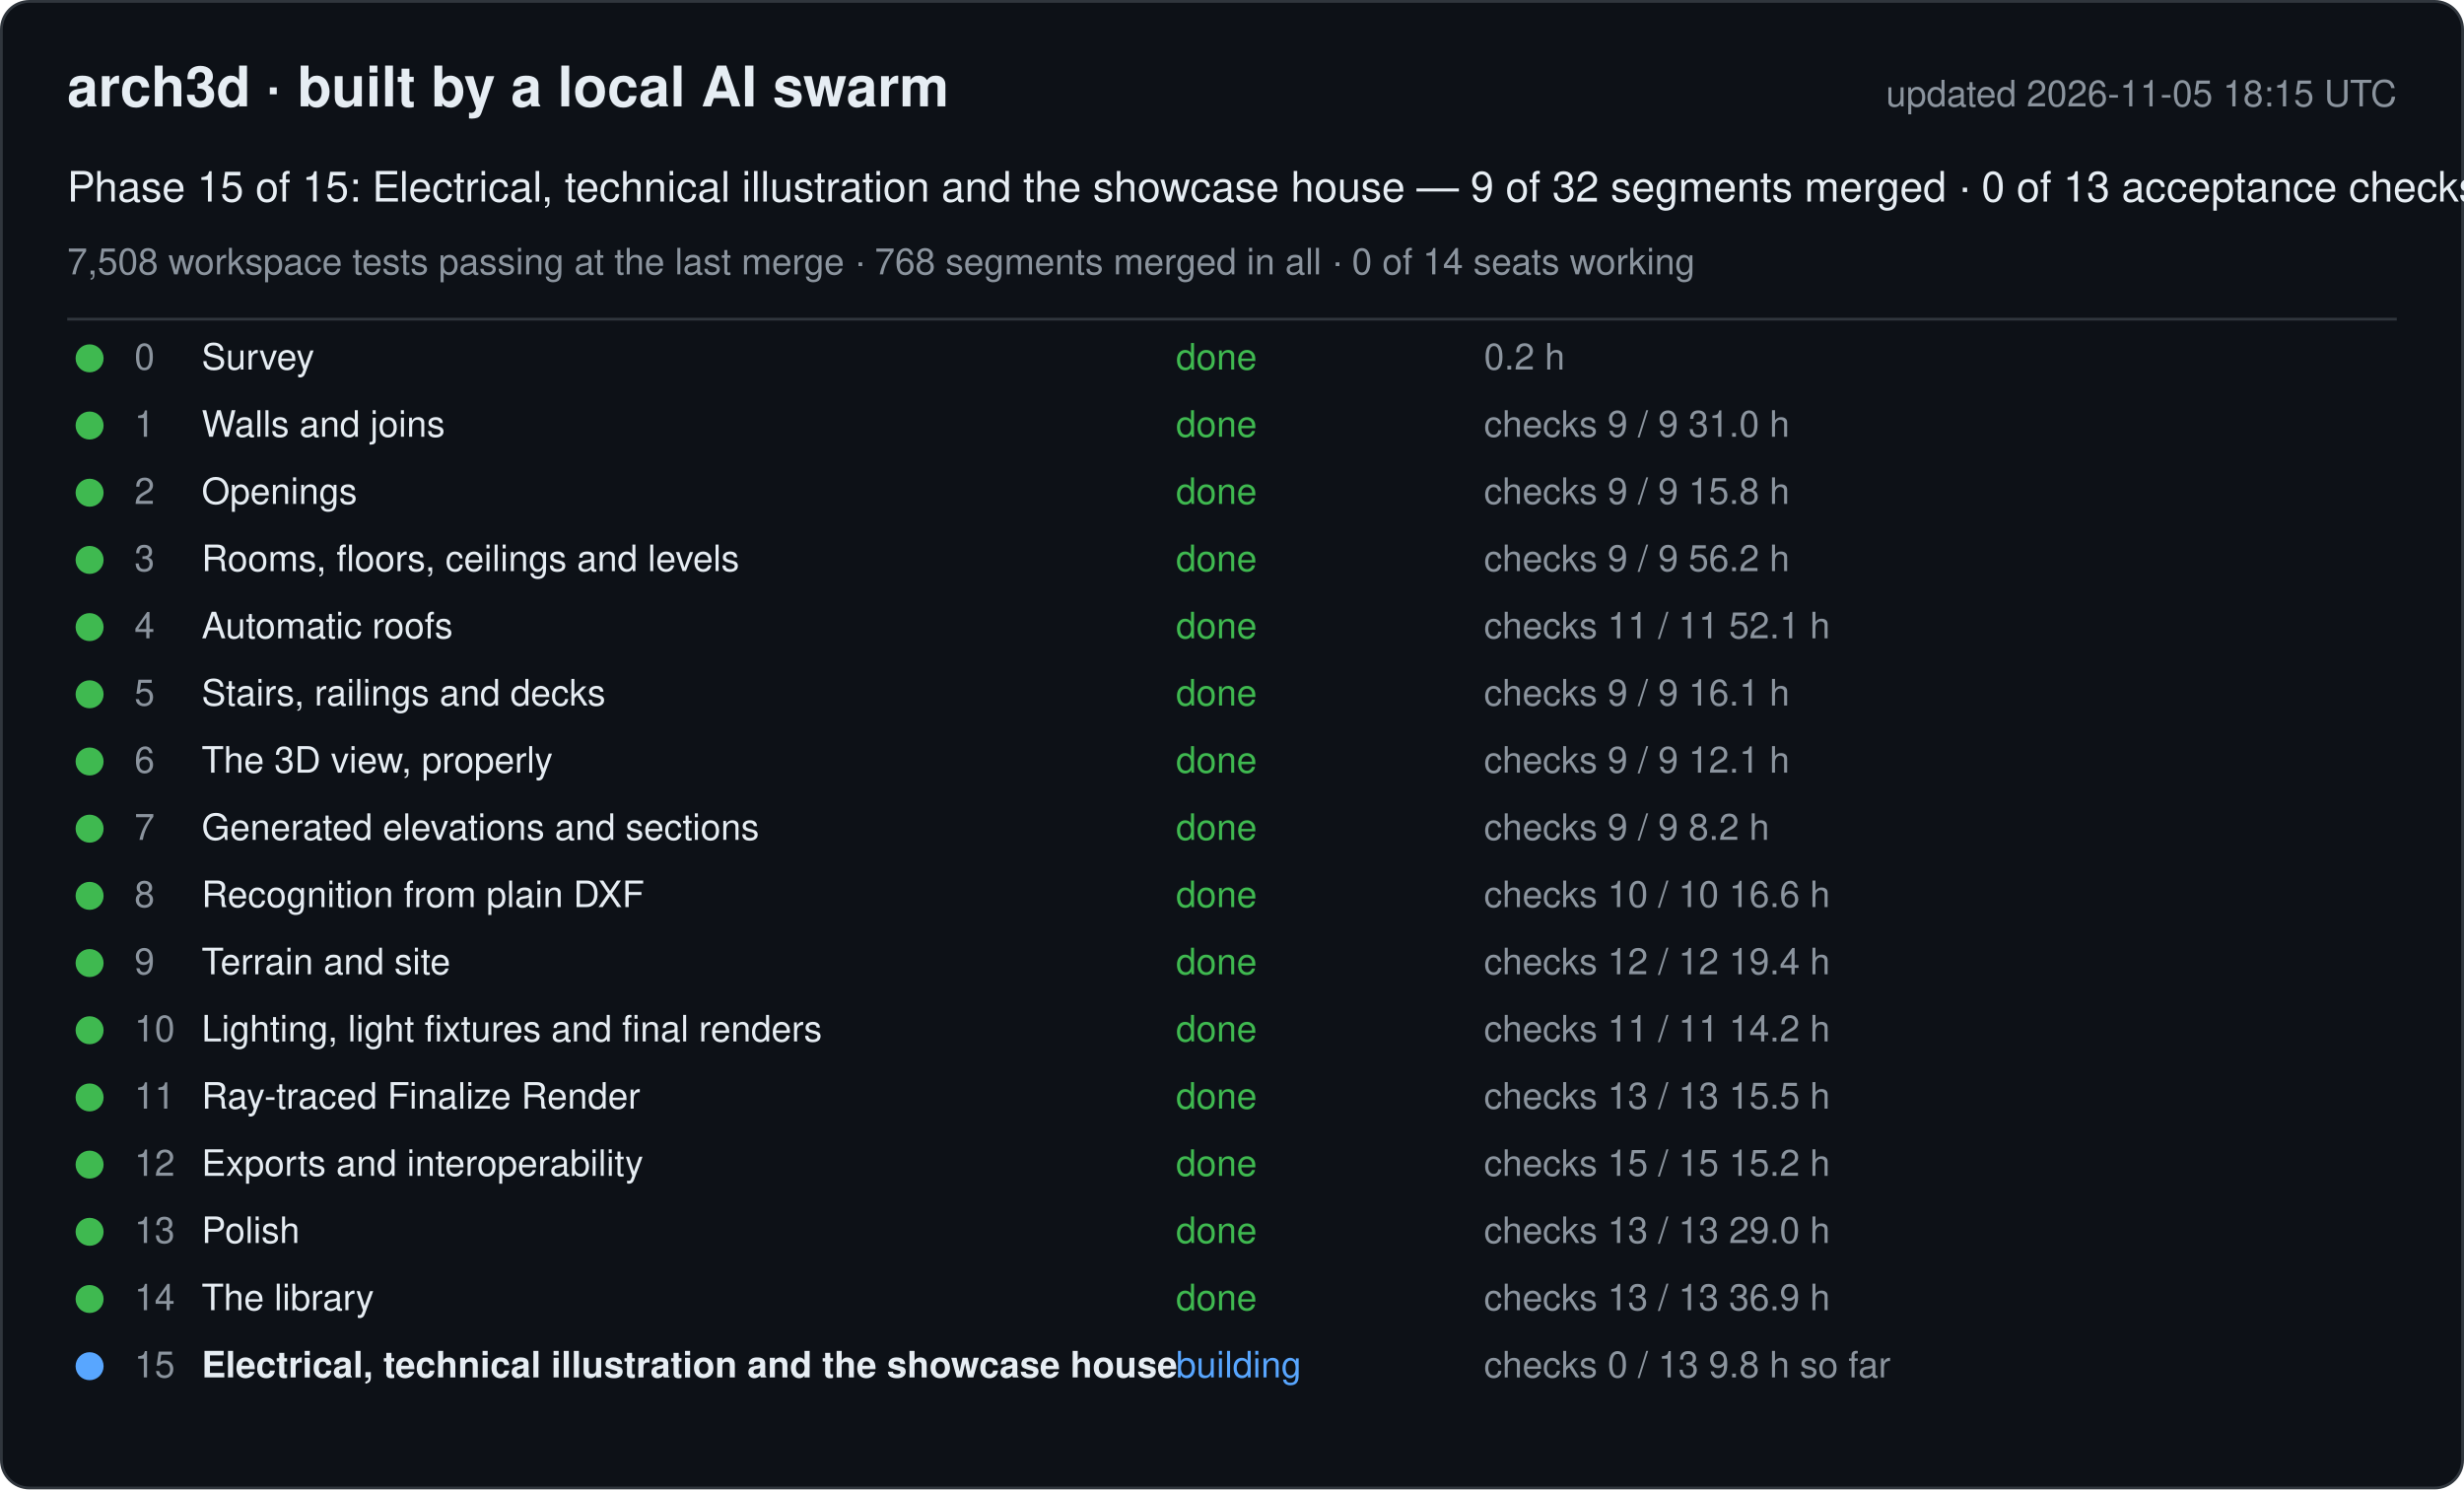
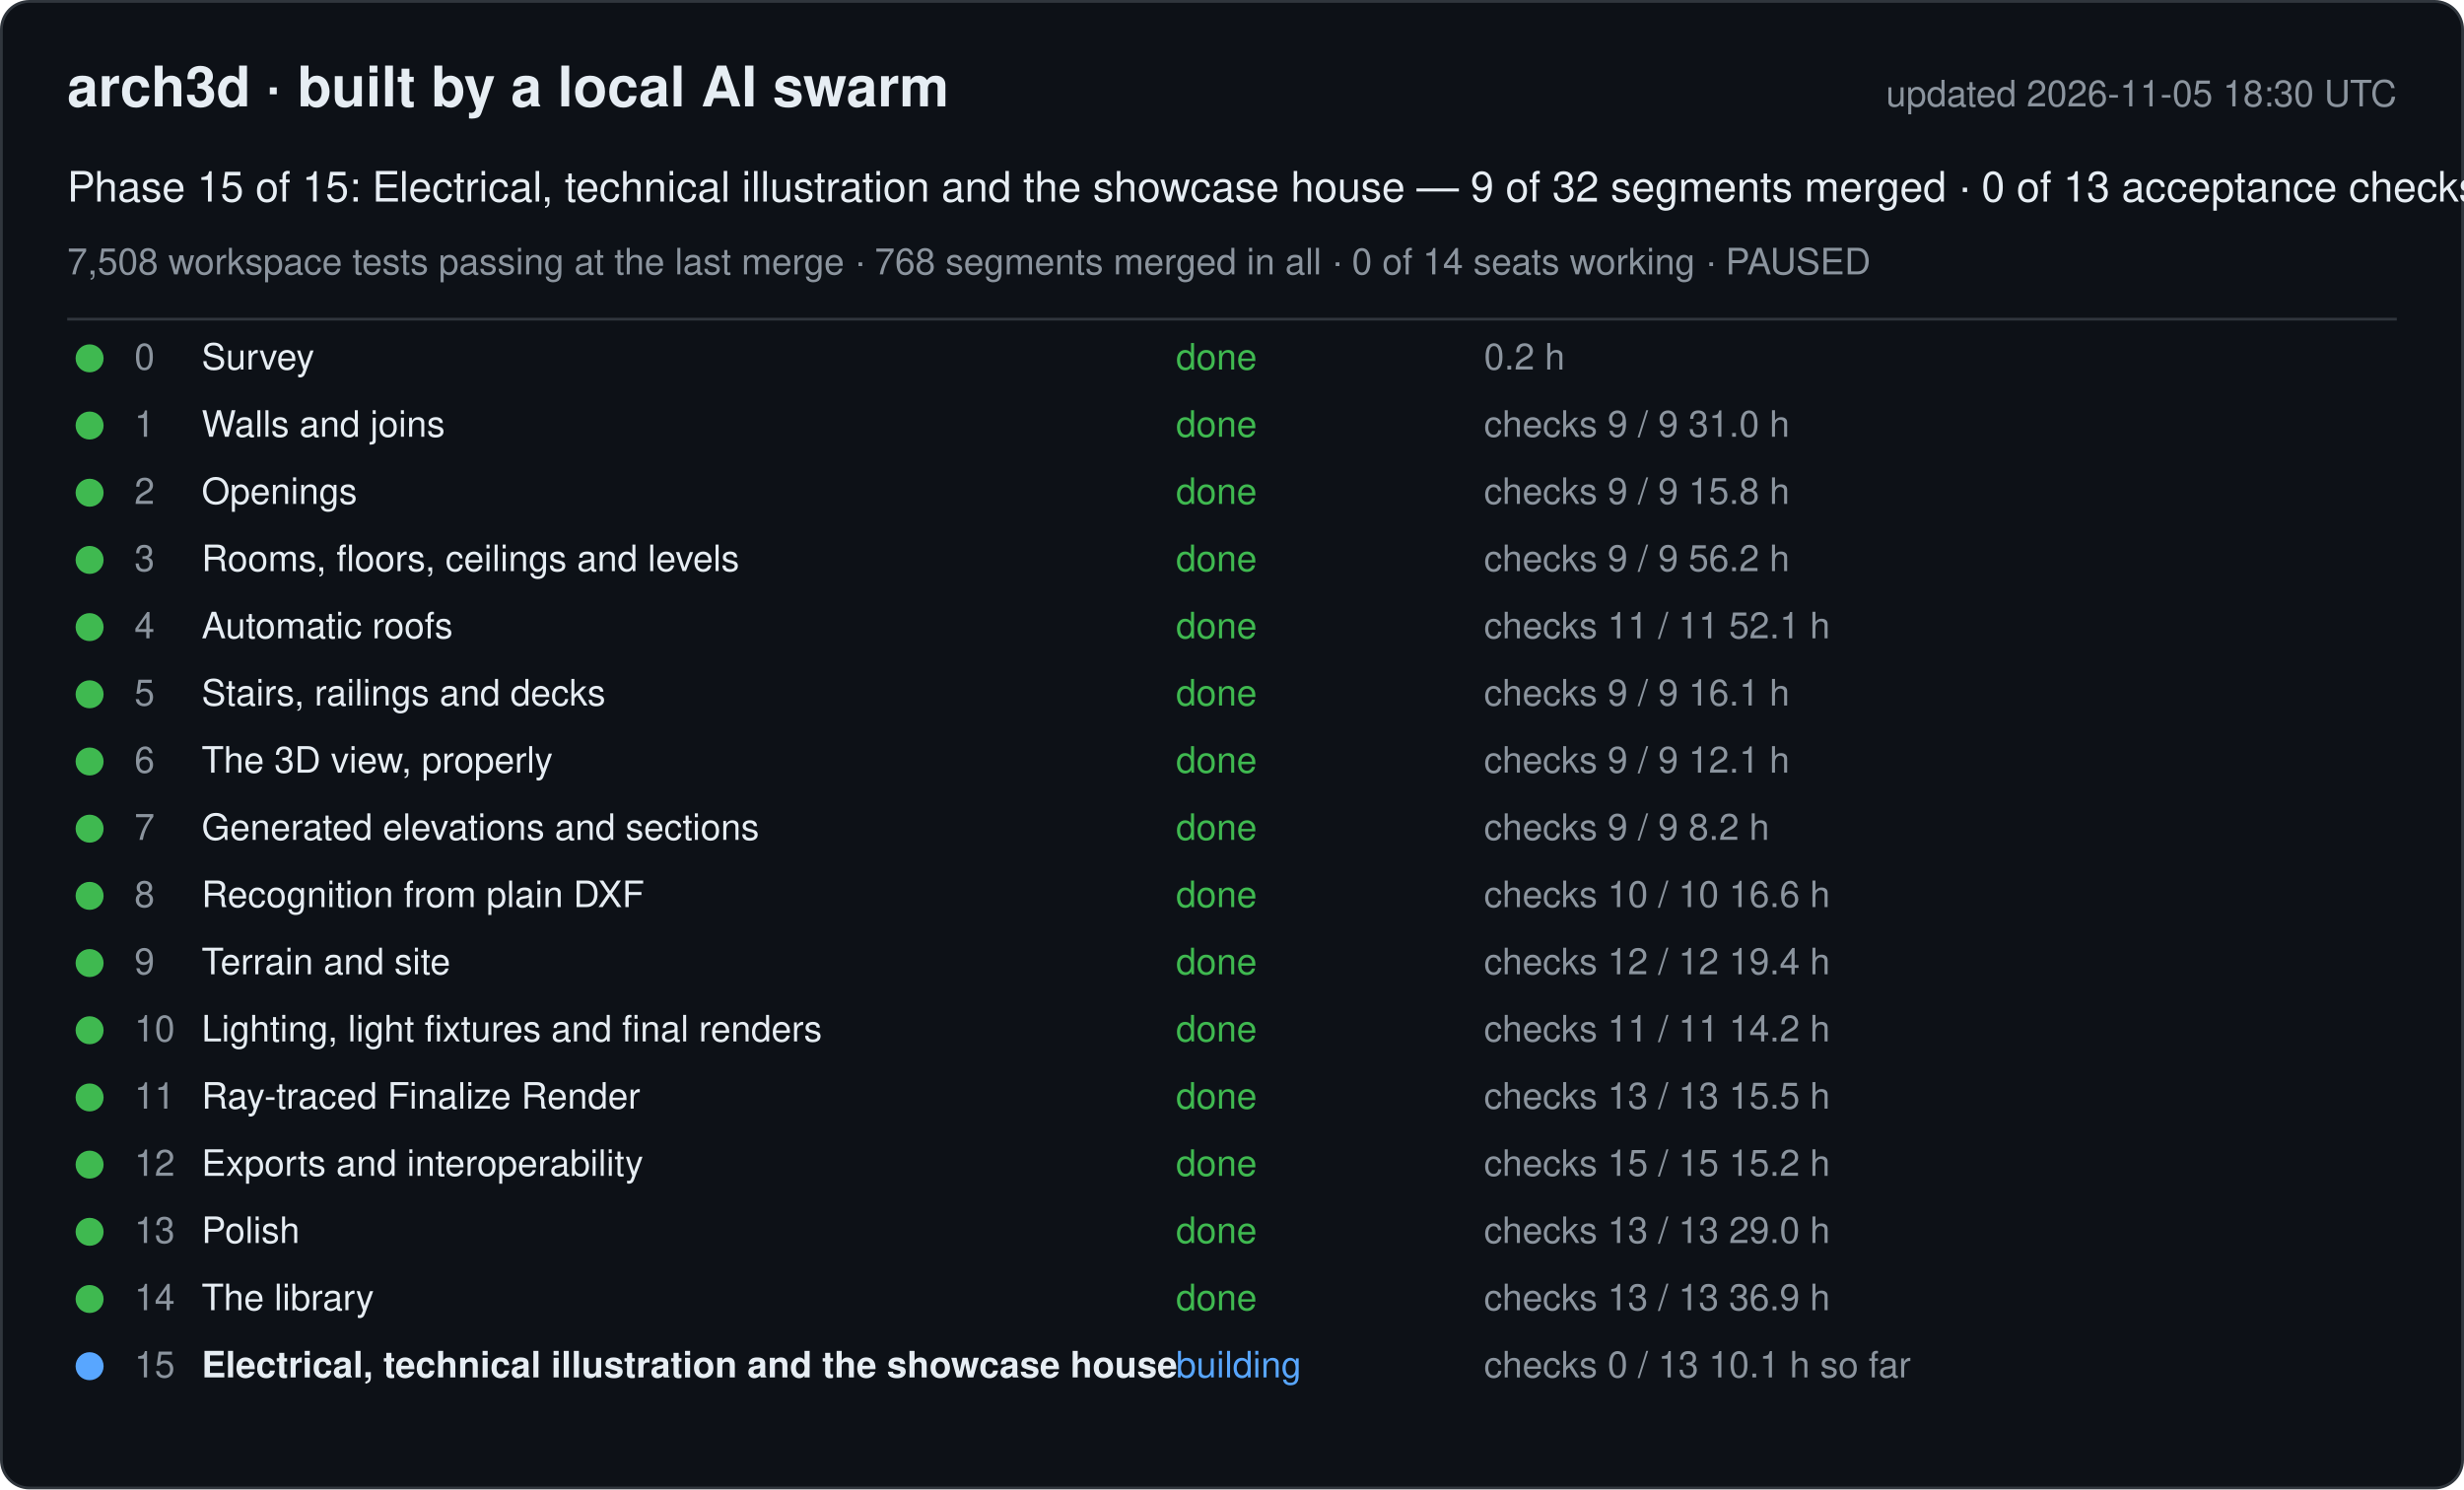
<svg xmlns="http://www.w3.org/2000/svg" width="880" height="532" viewBox="0 0 880 532" font-family="-apple-system, Segoe UI, Helvetica, Arial, sans-serif">
  <rect x="0.5" y="0.5" width="879" height="531" rx="10" fill="#0d1117" stroke="#30363d" />
  <text x="24" y="38" font-size="20" font-weight="600" fill="#e6edf3">arch3d · built by a local AI swarm</text>
-   <text x="856" y="38" font-size="13" fill="#8b949e" text-anchor="end">updated 2026-11-05 18:15 UTC</text>
+   <text x="856" y="38" font-size="13" fill="#8b949e" text-anchor="end">updated 2026-11-05 18:30 UTC</text>
  <text x="24" y="72" font-size="15" fill="#e6edf3">Phase 15 of 15: Electrical, technical illustration and the showcase house — 9 of 32 segments merged · 0 of 13 acceptance checks</text>
-   <text x="24" y="98" font-size="13" fill="#8b949e">7,508 workspace tests passing at the last merge · 768 segments merged in all · 0 of 14 seats working</text>
+   <text x="24" y="98" font-size="13" fill="#8b949e">7,508 workspace tests passing at the last merge · 768 segments merged in all · 0 of 14 seats working · PAUSED</text>
  <line x1="24" y1="114" x2="856" y2="114" stroke="#30363d" />
  <g data-phase="0">
    <circle cx="32" cy="128" r="5" fill="#3fb950" />
    <text x="48" y="132" font-size="13" fill="#8b949e">0</text>
    <text x="72" y="132" font-size="13" fill="#e6edf3">Survey</text>
    <text x="420" y="132" font-size="13" fill="#3fb950">done</text>
    <text x="530" y="132" font-size="13" fill="#8b949e">0.2 h</text>
  </g>
  <g data-phase="1">
    <circle cx="32" cy="152" r="5" fill="#3fb950" />
    <text x="48" y="156" font-size="13" fill="#8b949e">1</text>
    <text x="72" y="156" font-size="13" fill="#e6edf3">Walls and joins</text>
    <text x="420" y="156" font-size="13" fill="#3fb950">done</text>
    <text x="530" y="156" font-size="13" fill="#8b949e">checks 9 / 9   31.0 h</text>
  </g>
  <g data-phase="2">
    <circle cx="32" cy="176" r="5" fill="#3fb950" />
    <text x="48" y="180" font-size="13" fill="#8b949e">2</text>
    <text x="72" y="180" font-size="13" fill="#e6edf3">Openings</text>
    <text x="420" y="180" font-size="13" fill="#3fb950">done</text>
    <text x="530" y="180" font-size="13" fill="#8b949e">checks 9 / 9   15.8 h</text>
  </g>
  <g data-phase="3">
    <circle cx="32" cy="200" r="5" fill="#3fb950" />
    <text x="48" y="204" font-size="13" fill="#8b949e">3</text>
    <text x="72" y="204" font-size="13" fill="#e6edf3">Rooms, floors, ceilings and levels</text>
    <text x="420" y="204" font-size="13" fill="#3fb950">done</text>
    <text x="530" y="204" font-size="13" fill="#8b949e">checks 9 / 9   56.2 h</text>
  </g>
  <g data-phase="4">
    <circle cx="32" cy="224" r="5" fill="#3fb950" />
    <text x="48" y="228" font-size="13" fill="#8b949e">4</text>
    <text x="72" y="228" font-size="13" fill="#e6edf3">Automatic roofs</text>
    <text x="420" y="228" font-size="13" fill="#3fb950">done</text>
    <text x="530" y="228" font-size="13" fill="#8b949e">checks 11 / 11   52.1 h</text>
  </g>
  <g data-phase="5">
    <circle cx="32" cy="248" r="5" fill="#3fb950" />
    <text x="48" y="252" font-size="13" fill="#8b949e">5</text>
    <text x="72" y="252" font-size="13" fill="#e6edf3">Stairs, railings and decks</text>
    <text x="420" y="252" font-size="13" fill="#3fb950">done</text>
    <text x="530" y="252" font-size="13" fill="#8b949e">checks 9 / 9   16.1 h</text>
  </g>
  <g data-phase="6">
    <circle cx="32" cy="272" r="5" fill="#3fb950" />
    <text x="48" y="276" font-size="13" fill="#8b949e">6</text>
    <text x="72" y="276" font-size="13" fill="#e6edf3">The 3D view, properly</text>
    <text x="420" y="276" font-size="13" fill="#3fb950">done</text>
    <text x="530" y="276" font-size="13" fill="#8b949e">checks 9 / 9   12.1 h</text>
  </g>
  <g data-phase="7">
    <circle cx="32" cy="296" r="5" fill="#3fb950" />
    <text x="48" y="300" font-size="13" fill="#8b949e">7</text>
    <text x="72" y="300" font-size="13" fill="#e6edf3">Generated elevations and sections</text>
    <text x="420" y="300" font-size="13" fill="#3fb950">done</text>
    <text x="530" y="300" font-size="13" fill="#8b949e">checks 9 / 9   8.2 h</text>
  </g>
  <g data-phase="8">
    <circle cx="32" cy="320" r="5" fill="#3fb950" />
    <text x="48" y="324" font-size="13" fill="#8b949e">8</text>
    <text x="72" y="324" font-size="13" fill="#e6edf3">Recognition from plain DXF</text>
    <text x="420" y="324" font-size="13" fill="#3fb950">done</text>
    <text x="530" y="324" font-size="13" fill="#8b949e">checks 10 / 10   16.6 h</text>
  </g>
  <g data-phase="9">
    <circle cx="32" cy="344" r="5" fill="#3fb950" />
    <text x="48" y="348" font-size="13" fill="#8b949e">9</text>
    <text x="72" y="348" font-size="13" fill="#e6edf3">Terrain and site</text>
    <text x="420" y="348" font-size="13" fill="#3fb950">done</text>
    <text x="530" y="348" font-size="13" fill="#8b949e">checks 12 / 12   19.4 h</text>
  </g>
  <g data-phase="10">
    <circle cx="32" cy="368" r="5" fill="#3fb950" />
    <text x="48" y="372" font-size="13" fill="#8b949e">10</text>
    <text x="72" y="372" font-size="13" fill="#e6edf3">Lighting, light fixtures and final renders</text>
    <text x="420" y="372" font-size="13" fill="#3fb950">done</text>
    <text x="530" y="372" font-size="13" fill="#8b949e">checks 11 / 11   14.2 h</text>
  </g>
  <g data-phase="11">
    <circle cx="32" cy="392" r="5" fill="#3fb950" />
    <text x="48" y="396" font-size="13" fill="#8b949e">11</text>
    <text x="72" y="396" font-size="13" fill="#e6edf3">Ray-traced Finalize Render</text>
    <text x="420" y="396" font-size="13" fill="#3fb950">done</text>
    <text x="530" y="396" font-size="13" fill="#8b949e">checks 13 / 13   15.5 h</text>
  </g>
  <g data-phase="12">
    <circle cx="32" cy="416" r="5" fill="#3fb950" />
    <text x="48" y="420" font-size="13" fill="#8b949e">12</text>
    <text x="72" y="420" font-size="13" fill="#e6edf3">Exports and interoperability</text>
    <text x="420" y="420" font-size="13" fill="#3fb950">done</text>
    <text x="530" y="420" font-size="13" fill="#8b949e">checks 15 / 15   15.2 h</text>
  </g>
  <g data-phase="13">
    <circle cx="32" cy="440" r="5" fill="#3fb950" />
    <text x="48" y="444" font-size="13" fill="#8b949e">13</text>
    <text x="72" y="444" font-size="13" fill="#e6edf3">Polish</text>
    <text x="420" y="444" font-size="13" fill="#3fb950">done</text>
    <text x="530" y="444" font-size="13" fill="#8b949e">checks 13 / 13   29.0 h</text>
  </g>
  <g data-phase="14">
    <circle cx="32" cy="464" r="5" fill="#3fb950" />
    <text x="48" y="468" font-size="13" fill="#8b949e">14</text>
    <text x="72" y="468" font-size="13" fill="#e6edf3">The library</text>
    <text x="420" y="468" font-size="13" fill="#3fb950">done</text>
    <text x="530" y="468" font-size="13" fill="#8b949e">checks 13 / 13   36.9 h</text>
  </g>
  <g data-phase="15">
    <circle cx="32" cy="488" r="5" fill="#58a6ff" />
    <text x="48" y="492" font-size="13" fill="#8b949e">15</text>
    <text x="72" y="492" font-size="13" fill="#e6edf3" font-weight="600">Electrical, technical illustration and the showcase house</text>
    <text x="420" y="492" font-size="13" fill="#58a6ff">building</text>
-     <text x="530" y="492" font-size="13" fill="#8b949e">checks 0 / 13   9.8 h so far</text>
+     <text x="530" y="492" font-size="13" fill="#8b949e">checks 0 / 13   10.1 h so far</text>
  </g>
</svg>
